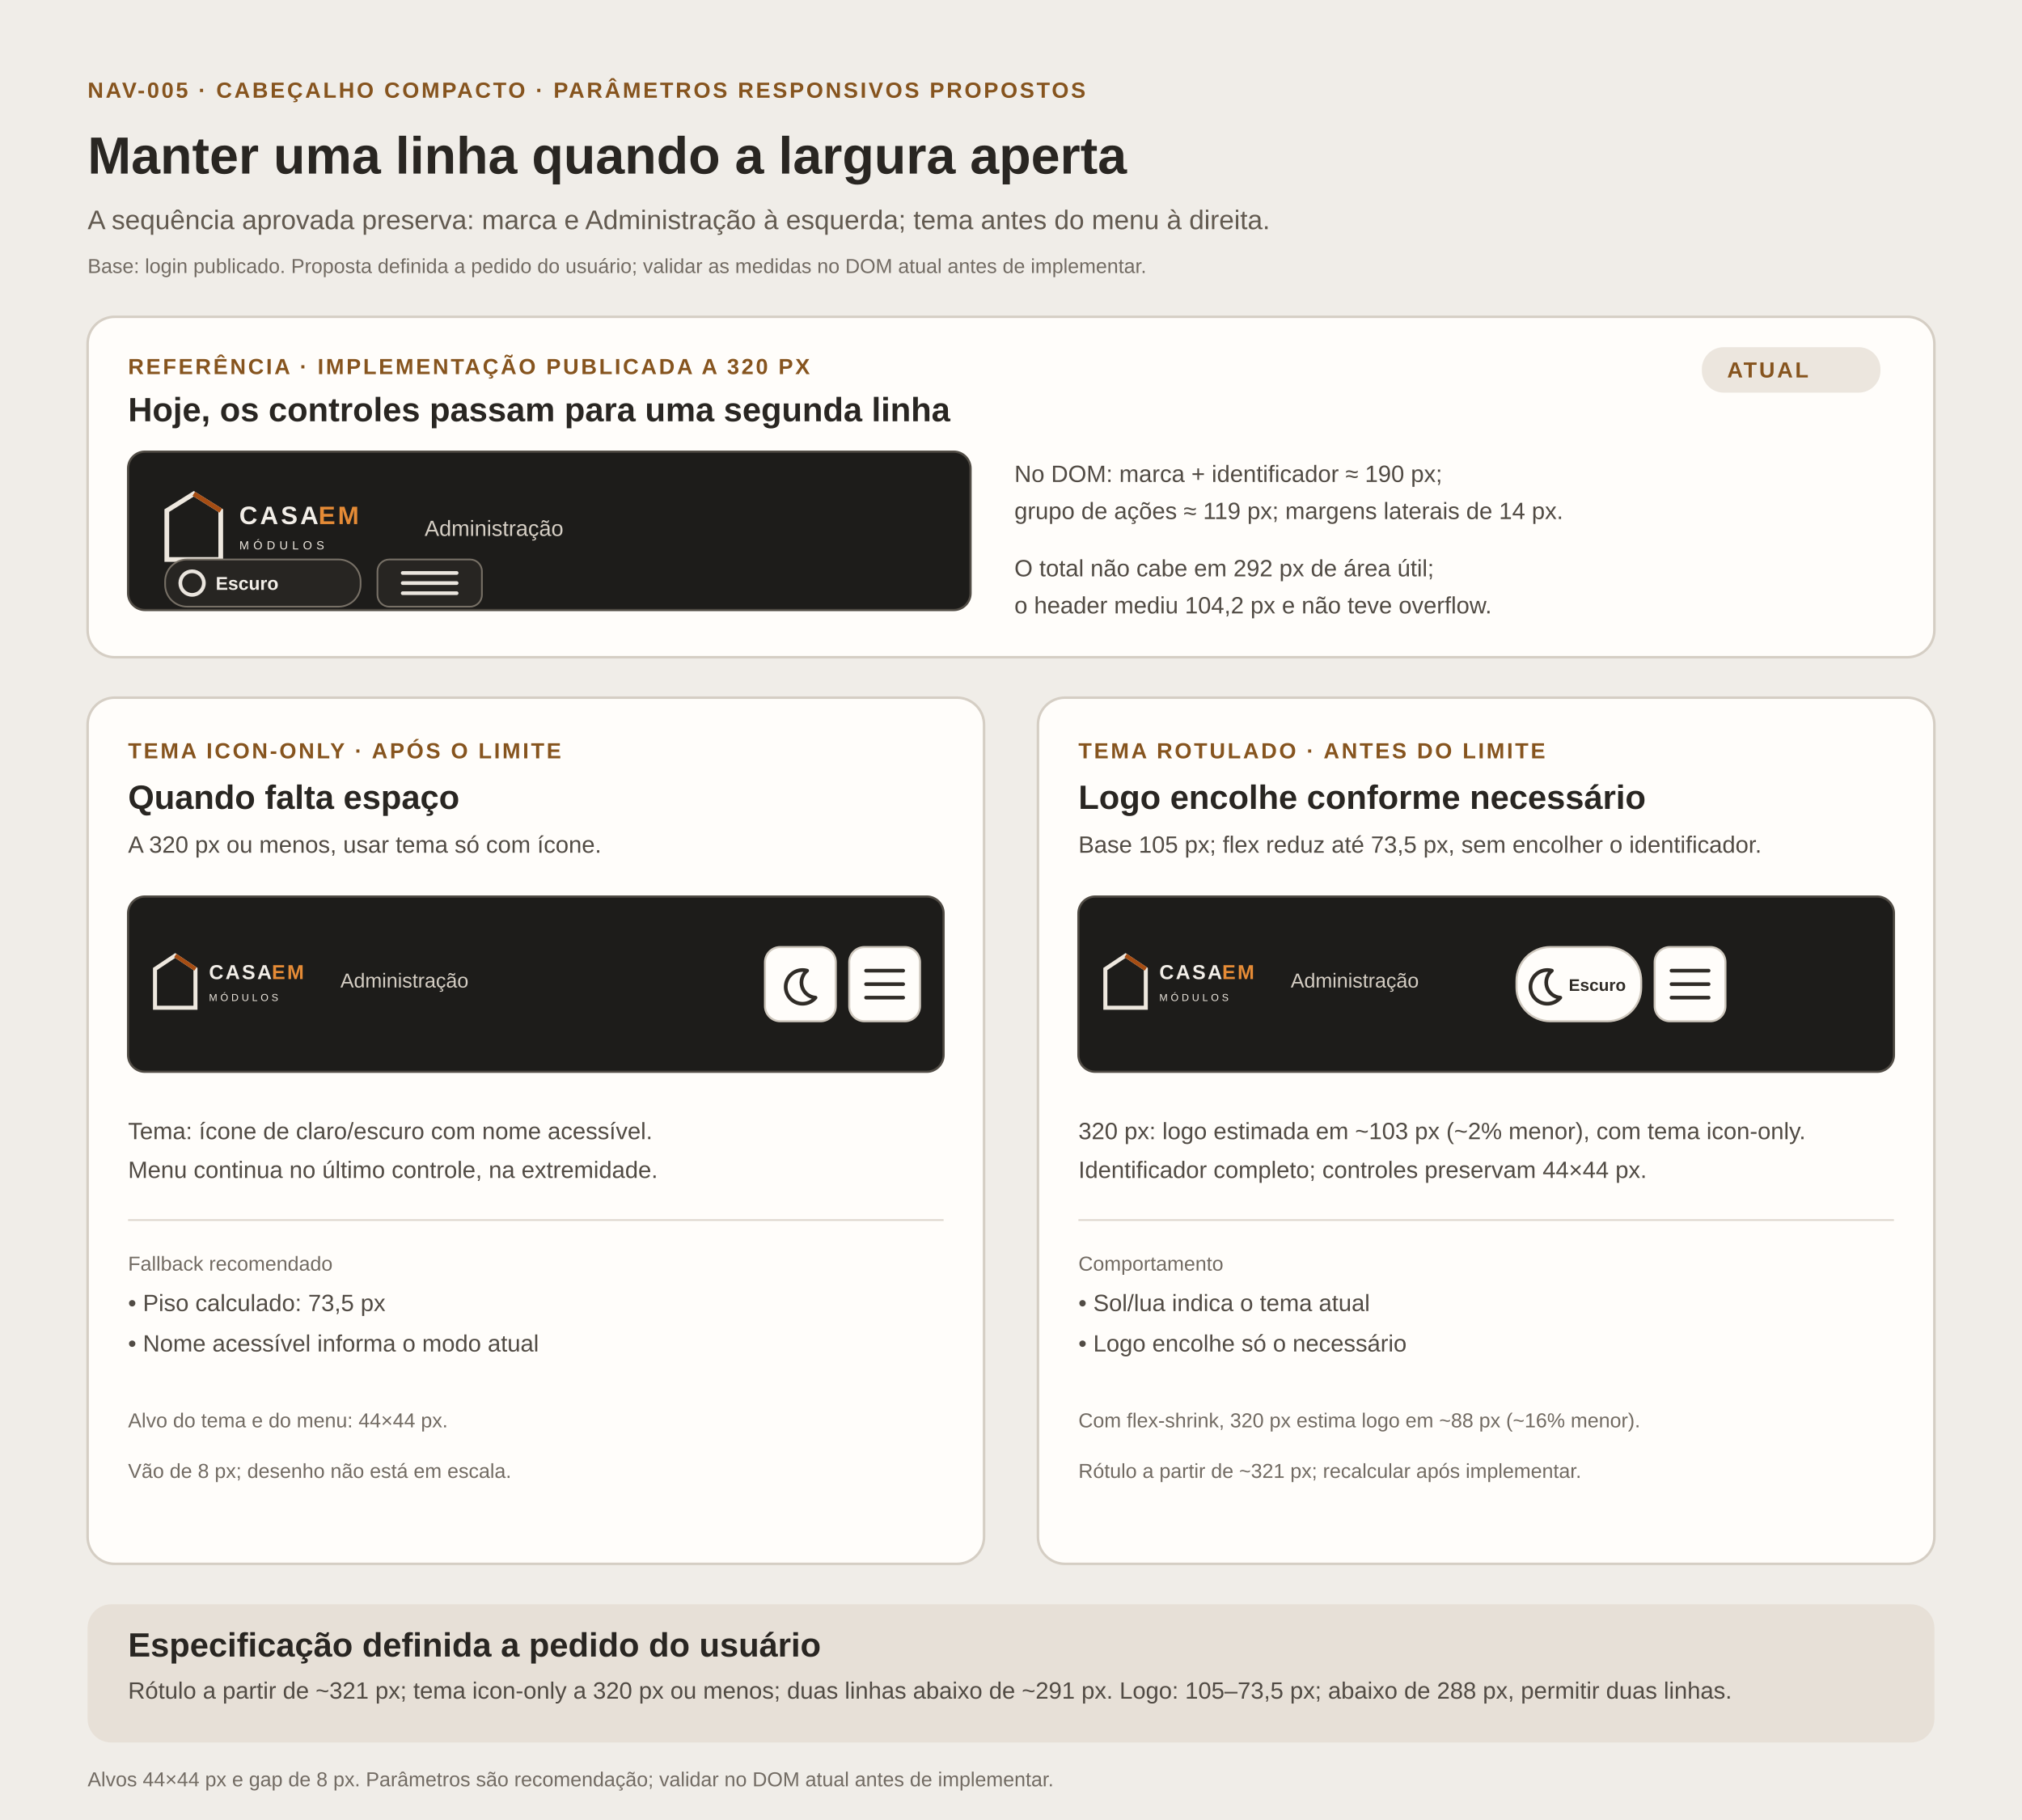
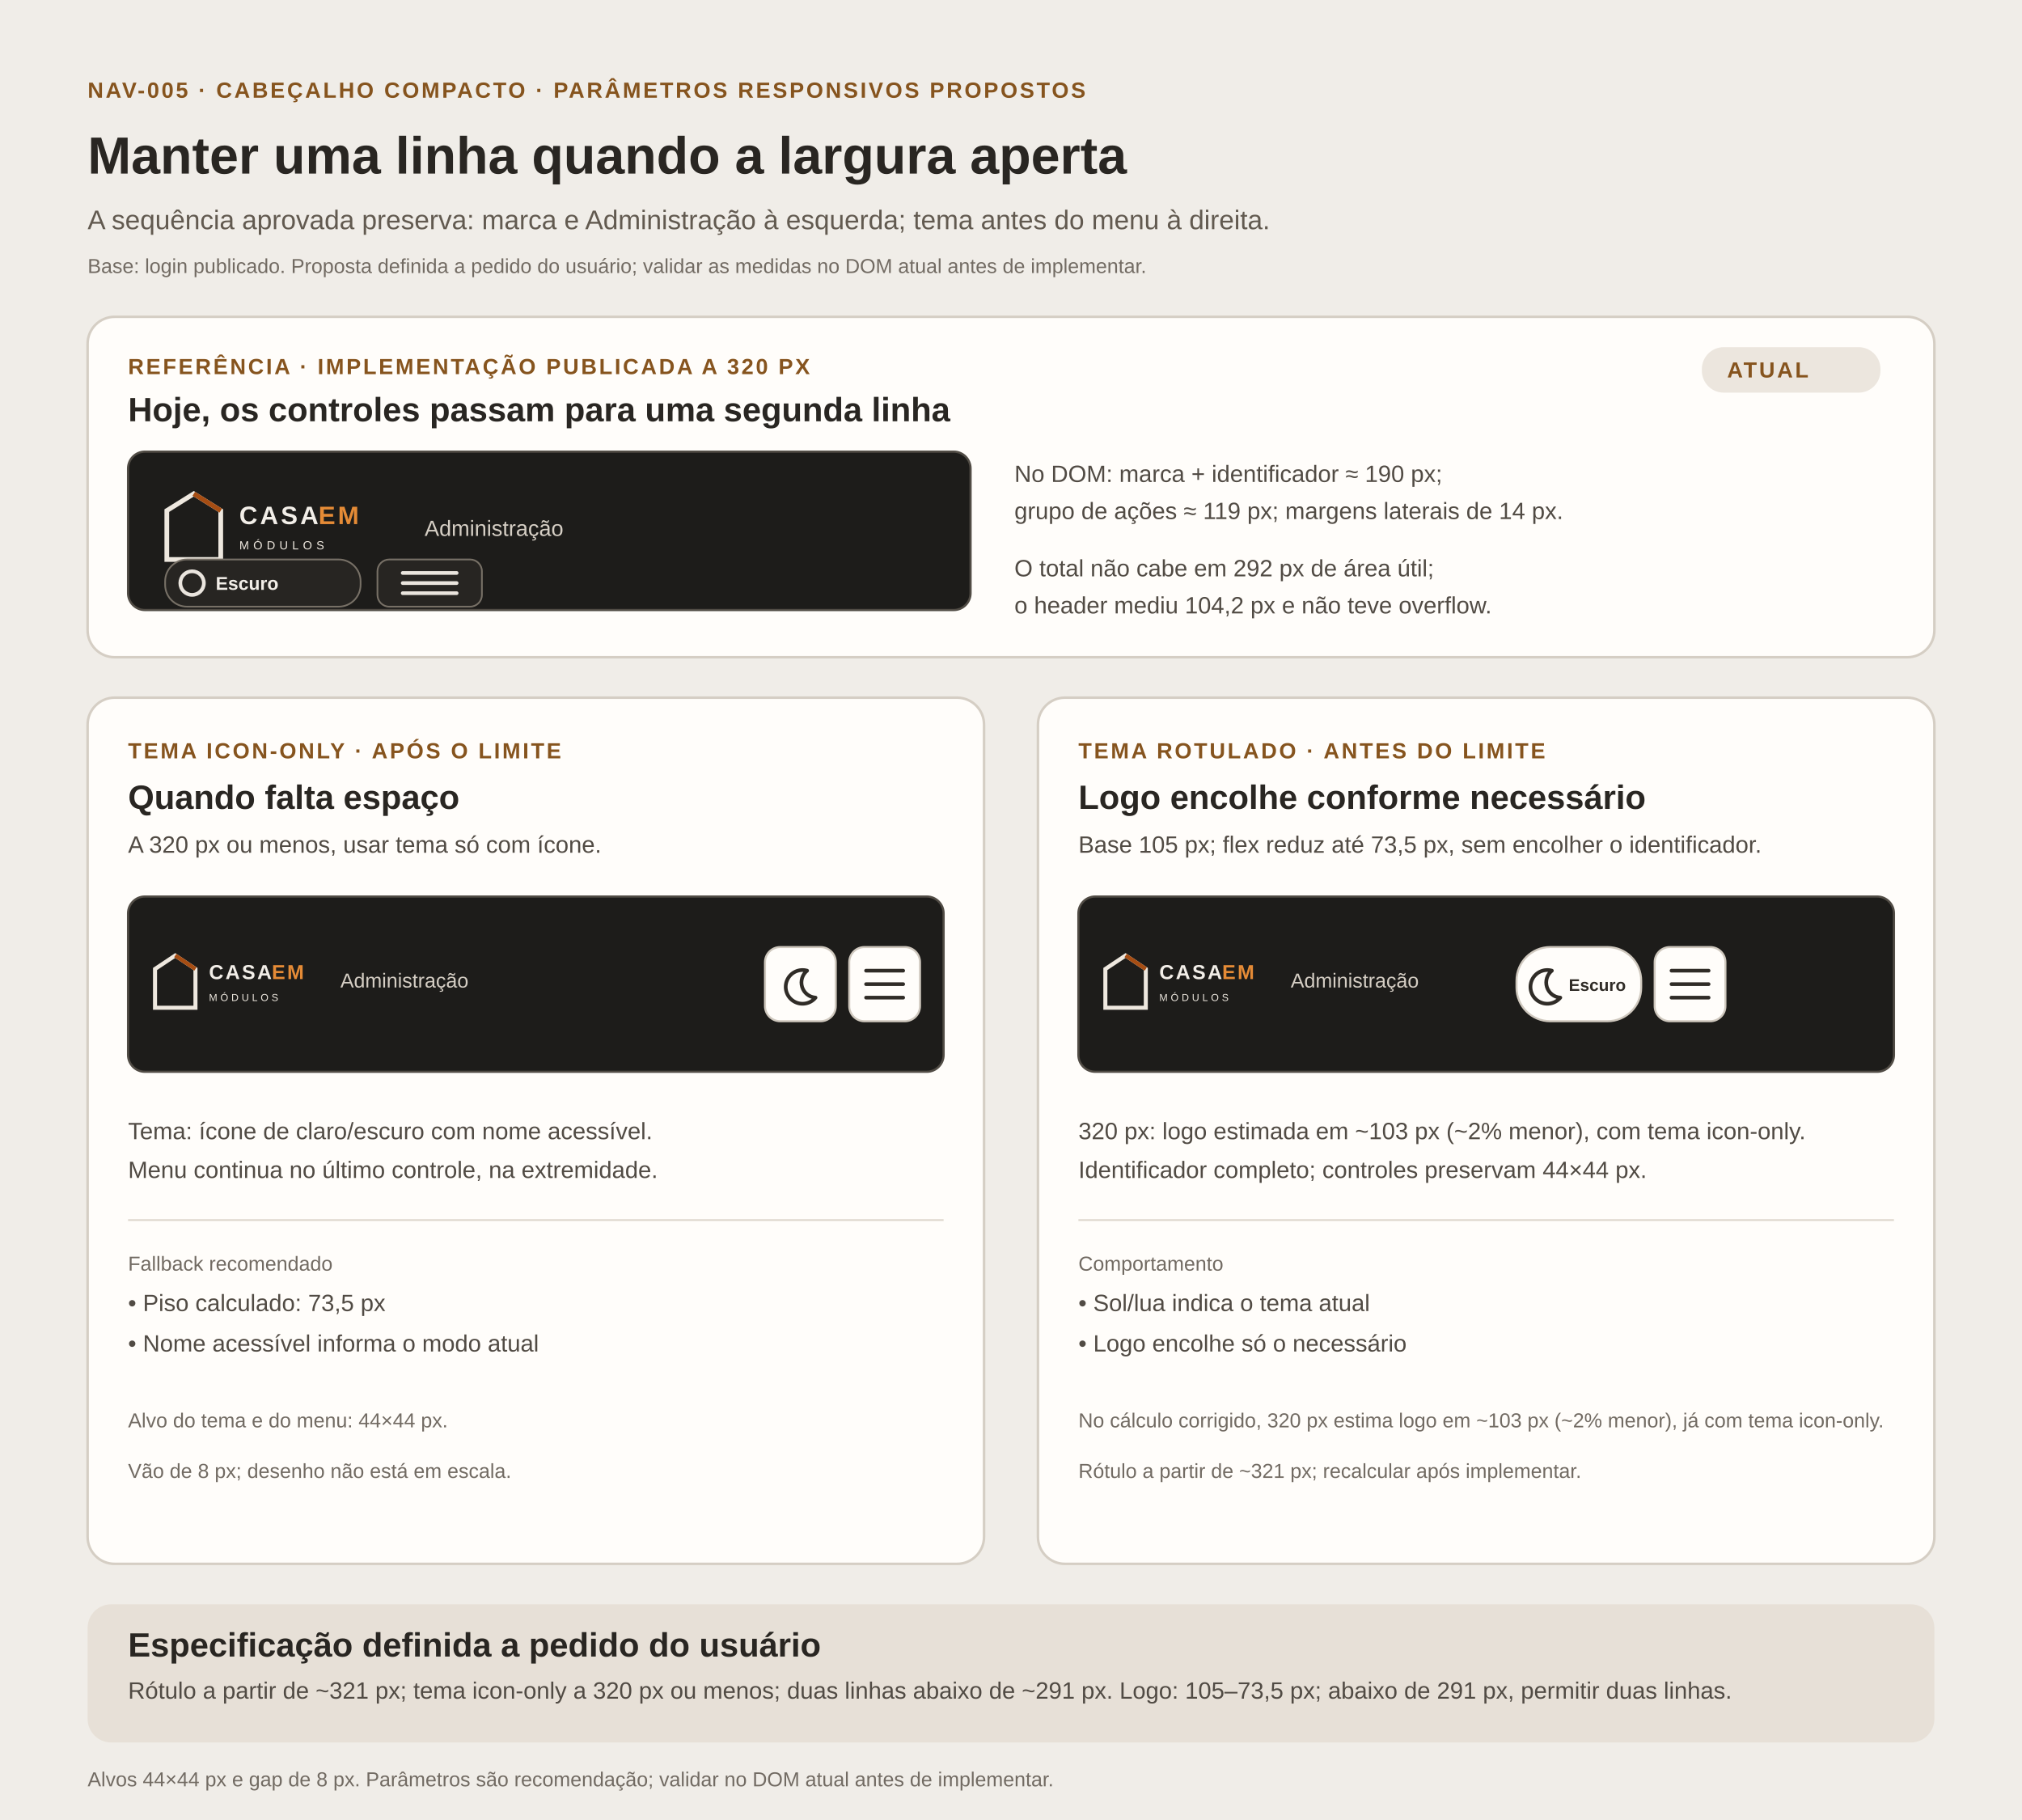
<svg xmlns="http://www.w3.org/2000/svg" width="1200" height="1080" viewBox="0 0 1200 1080" role="img" aria-labelledby="title desc">
  <defs>
    <style>
 text{font-family:Arial,Helvetica,sans-serif}
 .title{fill:#292622;font-size:31px;font-weight:700}
 .sub{fill:#625a50;font-size:16px}
 .label{fill:#86541e;font-size:13px;font-weight:700;letter-spacing:1.3px}
 .h{fill:#292622;font-size:20px;font-weight:700}
 .copy{fill:#514b44;font-size:14px}
 .muted{fill:#726b63;font-size:12px}
 .card{fill:#fffdfa;stroke:#d5cec4;stroke-width:1.5}
 .bar{fill:#f5f2ed;stroke:#cfc8be;stroke-width:1.3}
 .darkbar{fill:#1d1c1a;stroke:#514c45;stroke-width:1.3}
 .darktext{fill:#f2eee8}
 .brand{fill:#282522;font-size:17px;font-weight:700;letter-spacing:2px}
 .small{fill:#282522;font-size:8px;letter-spacing:2.6px}
 .ctx{fill:#625a50;font-size:14px}
 .btn{fill:#fffdfa;stroke:#cfc8be;stroke-width:1.2}
 .icon{fill:none;stroke:#302c27;stroke-width:2.2;stroke-linecap:round;stroke-linejoin:round}
 .lighticon{fill:none;stroke:#eae5de;stroke-width:2.2;stroke-linecap:round;stroke-linejoin:round}
 .border{stroke:#ddd6cc;stroke-width:1}
 .accent{fill:#a64d13}
 .tag{fill:#ece6de}
</style>
  </defs>
  <rect width="1200" height="1080" fill="#f0ede8" />
  <text x="52" y="58" class="label">NAV-005 · CABEÇALHO COMPACTO · PARÂMETROS RESPONSIVOS PROPOSTOS</text>
  <text x="52" y="103" class="title">Manter uma linha quando a largura aperta</text>
  <text x="52" y="136" class="sub">A sequência aprovada preserva: marca e Administração à esquerda; tema antes do menu à direita.</text>
  <text x="52" y="162" class="muted">Base: login publicado. Proposta definida a pedido do usuário; validar as medidas no DOM atual antes de implementar.</text>
  <rect x="52" y="188" width="1096" height="202" rx="16" class="card" />
  <text x="76" y="222" class="label">REFERÊNCIA · IMPLEMENTAÇÃO PUBLICADA A 320 PX</text>
  <text x="76" y="250" class="h">Hoje, os controles passam para uma segunda linha</text>
  <rect x="76" y="268" width="500" height="94" rx="10" class="darkbar" />
  <g transform="translate(98 286)">
    <path d="M1 17 17 7 33 17v29H1z" fill="none" stroke="#eee8df" stroke-width="2.8" />
    <path d="M17 7 33 17" fill="none" stroke="#a64d13" stroke-width="2.8" />
    <text x="44" y="25" class="darktext" font-size="15" font-weight="700" letter-spacing="1.5">CASA<tspan fill="#e58b36"> EM</tspan>
    </text>
    <text x="44" y="40" fill="#eee8df" font-size="7" letter-spacing="2.5">MÓDULOS</text>
    <text x="154" y="32" fill="#d5cec4" font-size="13">Administração</text>
  </g>
  <g transform="translate(98 332)">
    <rect width="116" height="28" rx="13" fill="#272522" stroke="#777066" />
    <circle cx="16" cy="14" r="7" class="lighticon" />
    <text x="30" y="18" class="darktext" font-size="11" font-weight="700">Escuro</text>
    <rect x="126" y="0" width="62" height="28" rx="7" fill="#272522" stroke="#777066" />
    <path d="M141 8h32M141 14h32M141 20h32" class="lighticon" />
  </g>
  <text x="602" y="286" class="copy">No DOM: marca + identificador ≈ 190 px;</text>
  <text x="602" y="308" class="copy">grupo de ações ≈ 119 px; margens laterais de 14 px.</text>
  <text x="602" y="342" class="copy">O total não cabe em 292 px de área útil;</text>
  <text x="602" y="364" class="copy">o header mediu 104,2 px e não teve overflow.</text>
  <rect x="1010" y="206" width="106" height="27" rx="13" class="tag" />
  <text x="1025" y="224" class="label" font-size="11">ATUAL</text>
  <rect x="52" y="414" width="532" height="514" rx="16" class="card" />
  <text x="76" y="450" class="label">TEMA ICON-ONLY · APÓS O LIMITE</text>
  <text x="76" y="480" class="h">Quando falta espaço</text>
  <text x="76" y="506" class="copy">A 320 px ou menos, usar tema só com ícone.</text>
  <rect x="76" y="532" width="484" height="104" rx="10" class="darkbar" />
  <g transform="translate(91 561)">
    <path d="M1 14 13 6 25 14v23H1z" fill="none" stroke="#eee8df" stroke-width="2.4" />
    <path d="M13 6 25 14" fill="none" stroke="#a64d13" stroke-width="2.4" />
    <text x="33" y="20" class="darktext" font-size="12" font-weight="700" letter-spacing="1.1">CASA<tspan fill="#e58b36"> EM</tspan>
    </text>
    <text x="33" y="33" fill="#eee8df" font-size="6" letter-spacing="1.8">MÓDULOS</text>
    <text x="111" y="25" fill="#d5cec4" font-size="12">Administração</text>
  </g>
  <g transform="translate(454 562)">
    <rect width="42" height="44" rx="9" class="btn" />
    <path d="M25 14a10 10 0 1 0 5 16 9 9 0 0 1-5-16z" class="icon" />
    <rect x="50" y="0" width="42" height="44" rx="9" class="btn" />
    <path d="M60 14h22M60 22h22M60 30h22" class="icon" />
  </g>
  <text x="76" y="676" class="copy">Tema: ícone de claro/escuro com nome acessível.</text>
  <text x="76" y="699" class="copy">Menu continua no último controle, na extremidade.</text>
  <line x1="76" y1="724" x2="560" y2="724" class="border" />
  <text x="76" y="754" class="muted">Fallback recomendado</text>
  <text x="76" y="778" class="copy">• Piso calculado: 73,5 px</text>
  <text x="76" y="802" class="copy">• Nome acessível informa o modo atual</text>
  <text x="76" y="847" class="muted">Alvo do tema e do menu: 44×44 px.</text>
  <text x="76" y="877" class="muted">Vão de 8 px; desenho não está em escala.</text>
  <rect x="616" y="414" width="532" height="514" rx="16" class="card" />
  <text x="640" y="450" class="label">TEMA ROTULADO · ANTES DO LIMITE</text>
  <text x="640" y="480" class="h">Logo encolhe conforme necessário</text>
  <text x="640" y="506" class="copy">Base 105 px; flex reduz até 73,5 px, sem encolher o identificador.</text>
  <rect x="640" y="532" width="484" height="104" rx="10" class="darkbar" />
  <g transform="translate(655 561)">
    <path d="M1 14 13 6 25 14v23H1z" fill="none" stroke="#eee8df" stroke-width="2.4" />
    <path d="M13 6 25 14" fill="none" stroke="#a64d13" stroke-width="2.4" />
    <text x="33" y="20" class="darktext" font-size="12" font-weight="700" letter-spacing="1.1">CASA<tspan fill="#e58b36"> EM</tspan>
    </text>
    <text x="33" y="33" fill="#eee8df" font-size="6" letter-spacing="1.8">MÓDULOS</text>
    <text x="111" y="25" fill="#d5cec4" font-size="12">Administração</text>
  </g>
  <g transform="translate(900 562)">
    <rect width="74" height="44" rx="20" class="btn" />
    <path d="M21 14a10 10 0 1 0 5 16 9 9 0 0 1-5-16z" class="icon" />
    <text x="31" y="26" fill="#302c27" font-size="10" font-weight="700">Escuro</text>
    <rect x="82" y="0" width="42" height="44" rx="9" class="btn" />
    <path d="M92 14h22M92 22h22M92 30h22" class="icon" />
  </g>
  <text x="640" y="676" class="copy">320 px: logo estimada em ~103 px (~2% menor), com tema icon-only.</text>
  <text x="640" y="699" class="copy">Identificador completo; controles preservam 44×44 px.</text>
  <line x1="640" y1="724" x2="1124" y2="724" class="border" />
  <text x="640" y="754" class="muted">Comportamento</text>
  <text x="640" y="778" class="copy">• Sol/lua indica o tema atual</text>
  <text x="640" y="802" class="copy">• Logo encolhe só o necessário</text>
-   <text x="640" y="847" class="muted">Com flex-shrink, 320 px estima logo em ~88 px (~16% menor).</text>
+   <text x="640" y="847" class="muted">No cálculo corrigido, 320 px estima logo em ~103 px (~2% menor), já com tema icon-only.</text>
  <text x="640" y="877" class="muted">Rótulo a partir de ~321 px; recalcular após implementar.</text>
  <rect x="52" y="952" width="1096" height="82" rx="14" fill="#e7e0d7" />
  <text x="76" y="983" class="h" font-size="17">Especificação definida a pedido do usuário</text>
-   <text x="76" y="1008" class="copy">Rótulo a partir de ~321 px; tema icon-only a 320 px ou menos; duas linhas abaixo de ~291 px. Logo: 105–73,5 px; abaixo de 288 px, permitir duas linhas.</text>
+   <text x="76" y="1008" class="copy">Rótulo a partir de ~321 px; tema icon-only a 320 px ou menos; duas linhas abaixo de ~291 px. Logo: 105–73,5 px; abaixo de 291 px, permitir duas linhas.</text>
  <text x="52" y="1060" class="muted">Alvos 44×44 px e gap de 8 px. Parâmetros são recomendação; validar no DOM atual antes de implementar.</text>
</svg>
